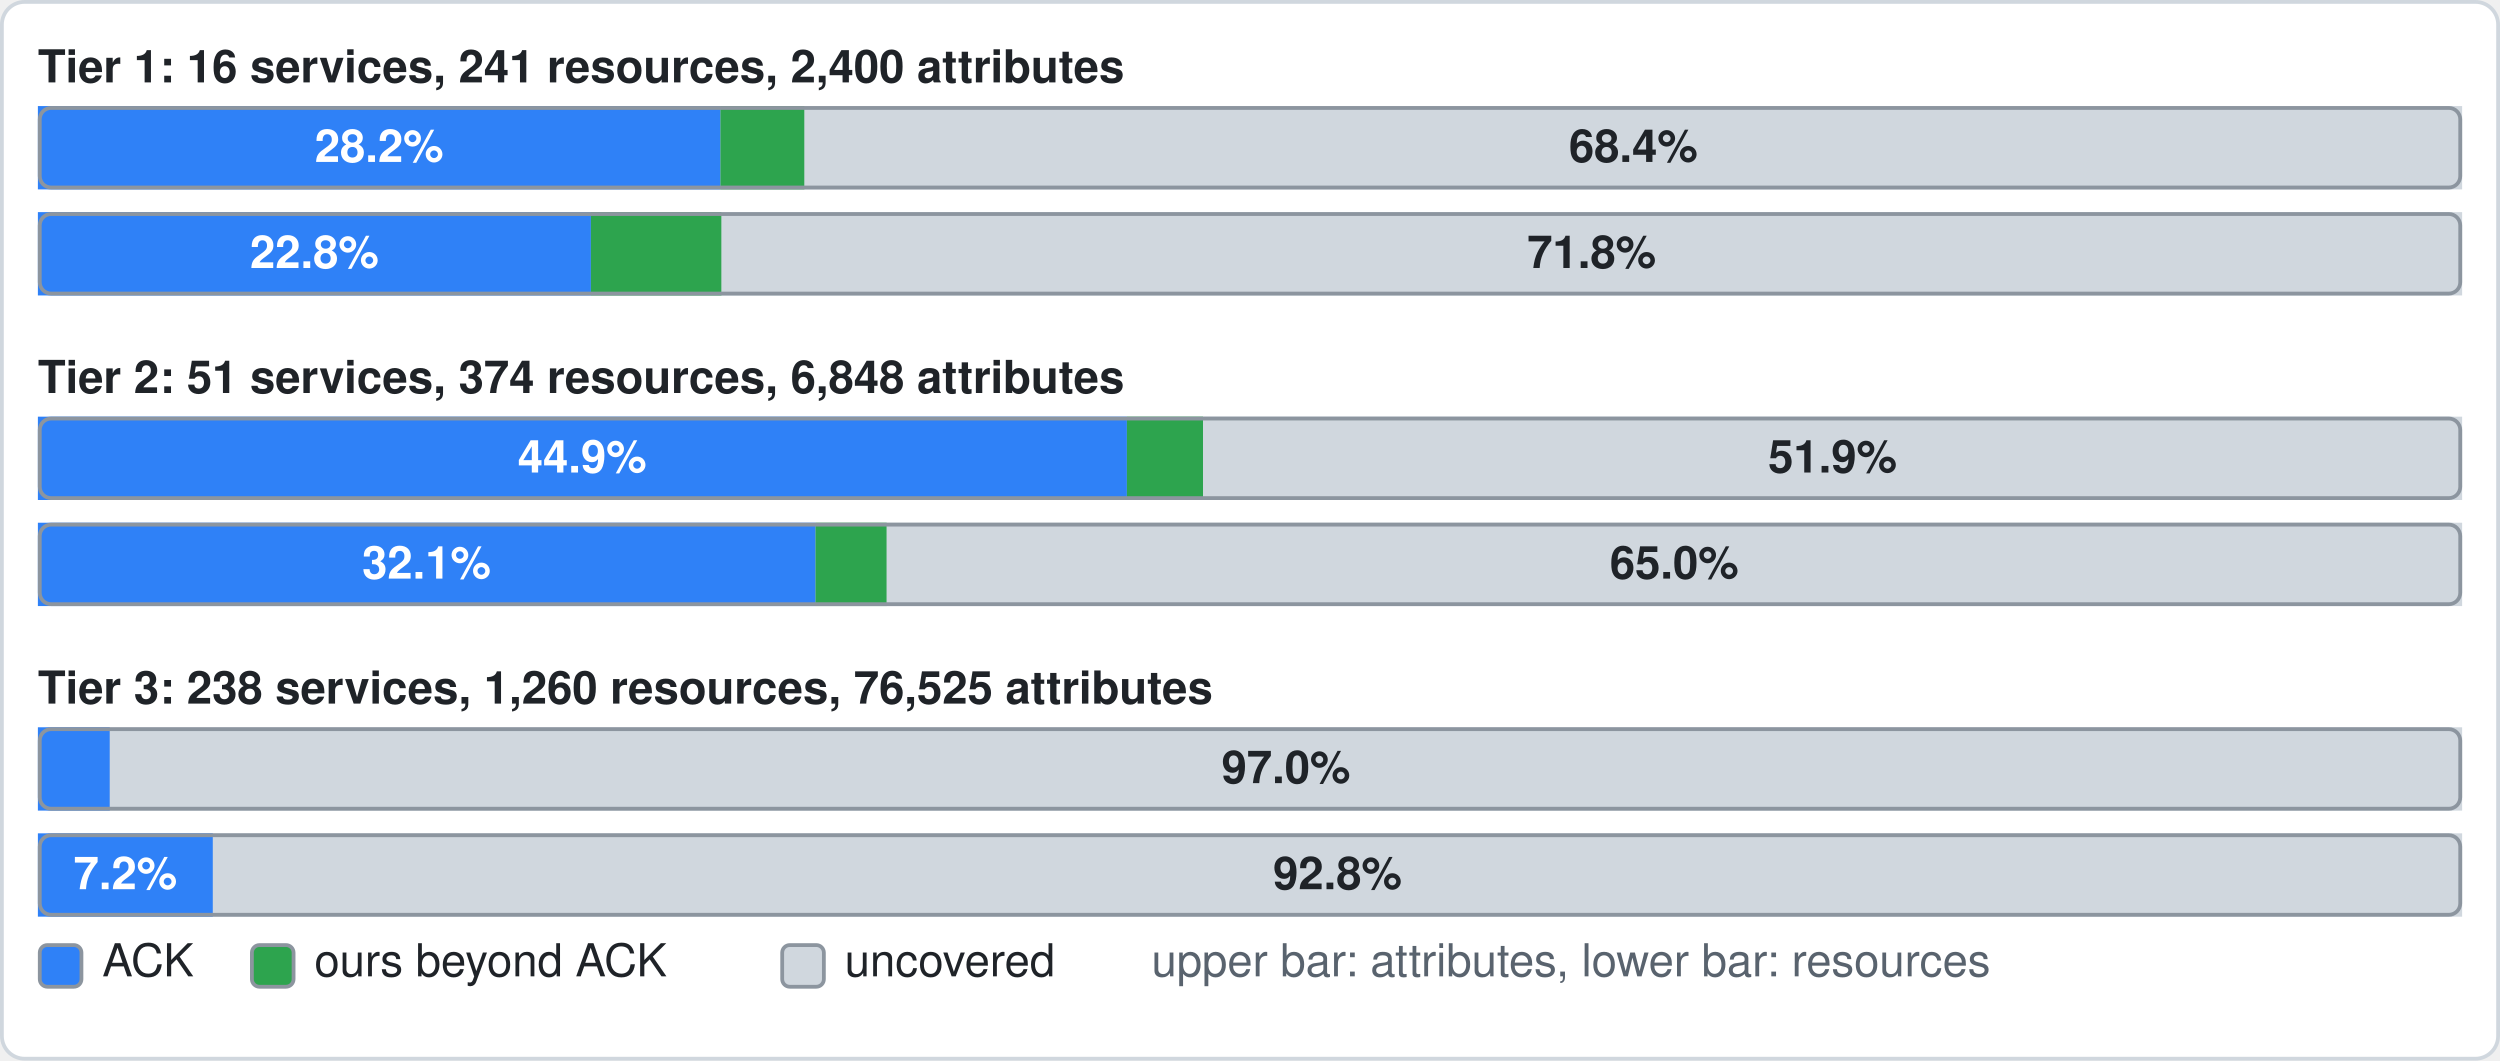
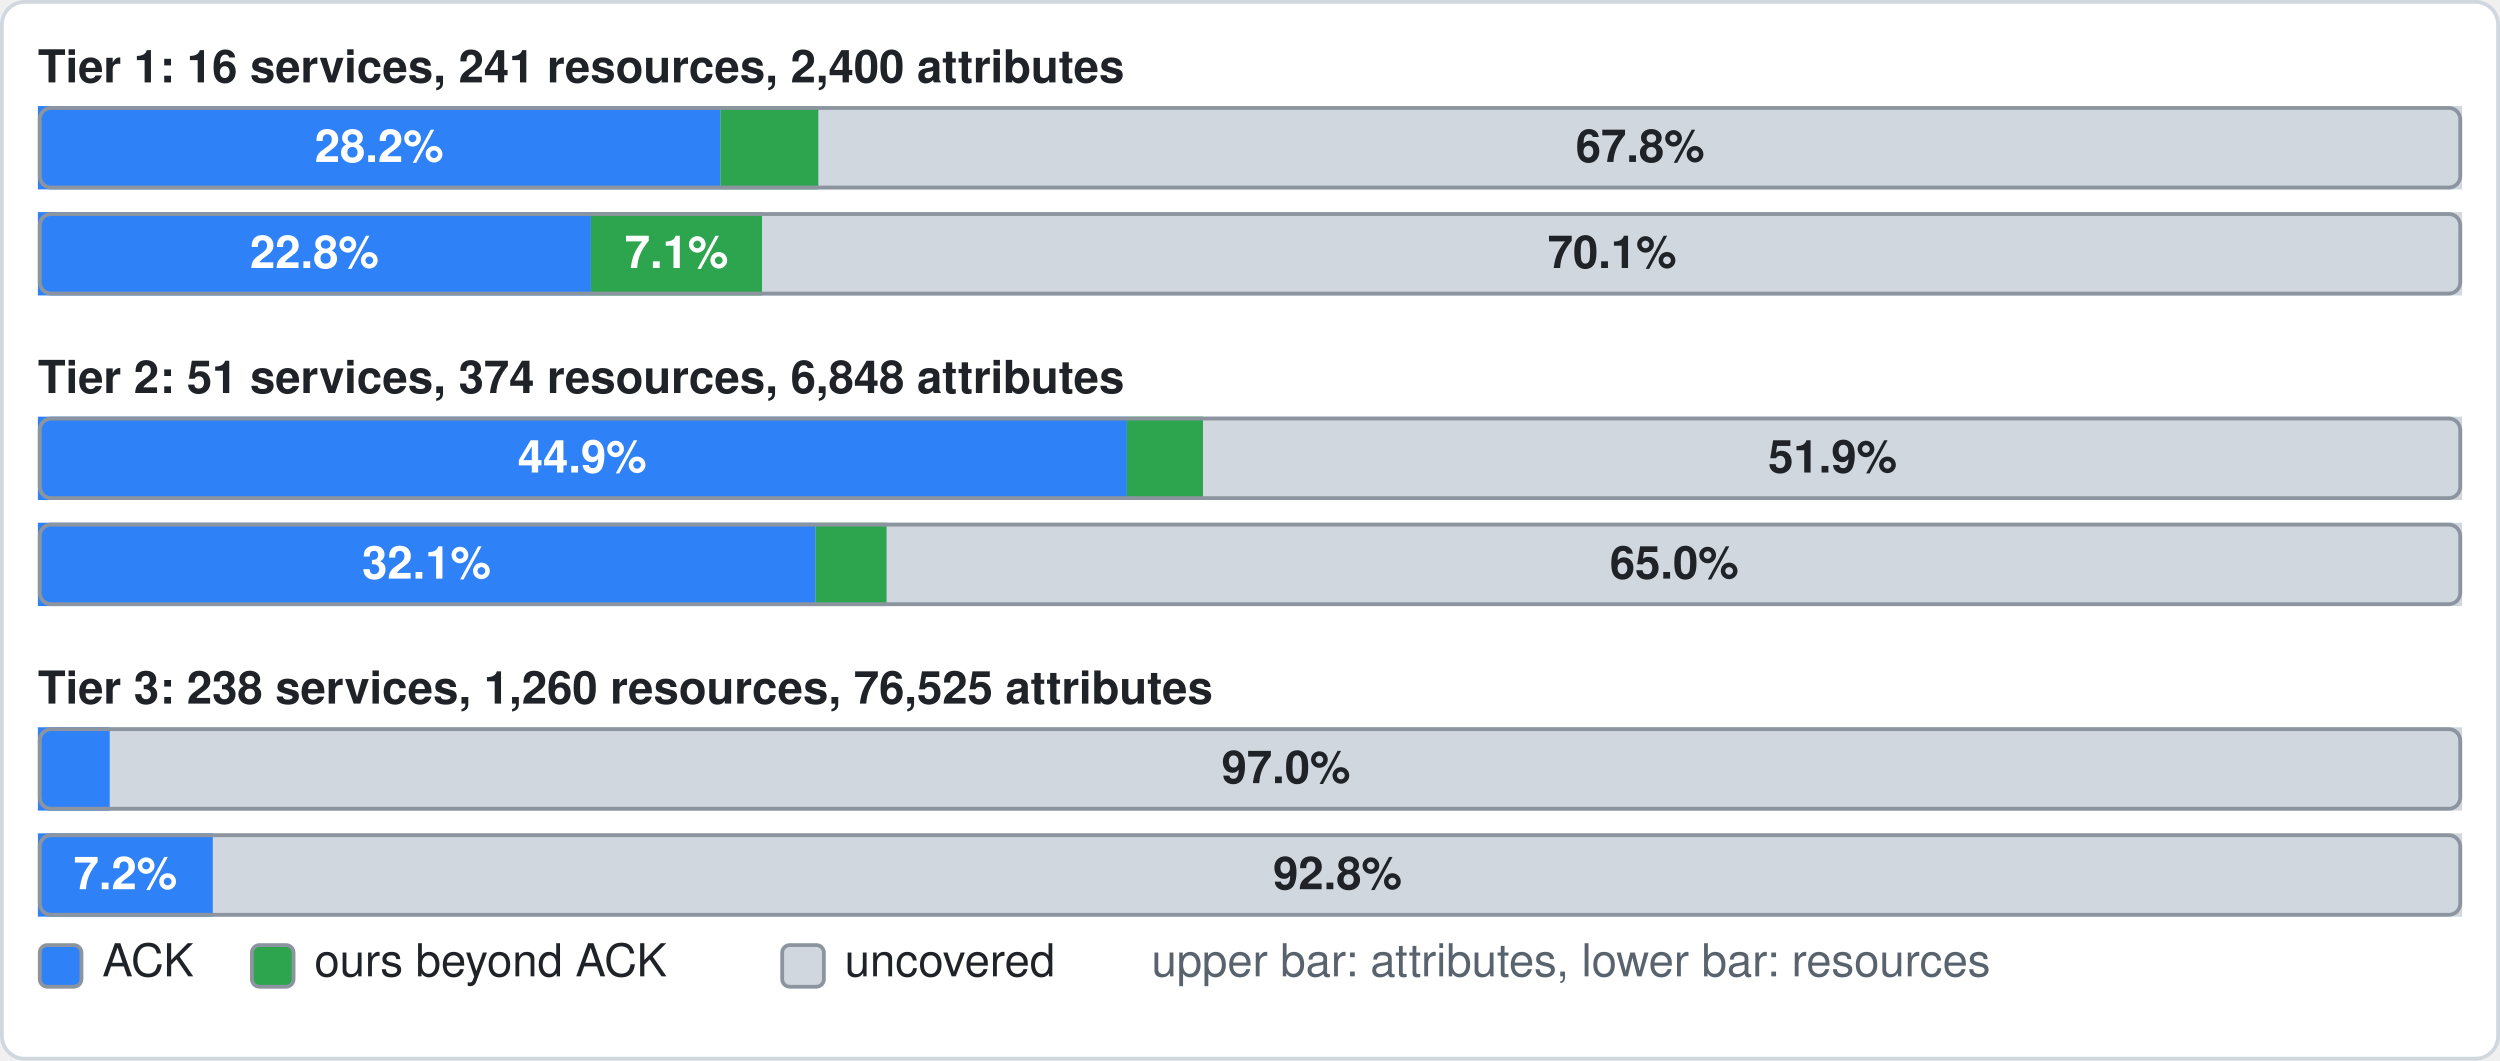
- <svg xmlns="http://www.w3.org/2000/svg" width="660" height="280" viewBox="0 0 660 280" role="img" aria-label="Tier 1: attributes official 28.2%, ours beyond 3.5%, uncovered 68.4%; resources official 22.8%, ours beyond 5.4%, uncovered 71.8%. Tier 2: attributes official 44.9%, ours beyond 3.1%, uncovered 51.9%; resources official 32.1%, ours beyond 2.9%, uncovered 65.0%. Tier 3: attributes official 3.0%, ours beyond 0.0%, uncovered 97.0%; resources official 7.2%, ours beyond 0.0%, uncovered 92.8%">
+ <svg xmlns="http://www.w3.org/2000/svg" width="660" height="280" viewBox="0 0 660 280" role="img" aria-label="Tier 1: attributes official 28.2%, ours beyond 4.0%, uncovered 67.8%; resources official 22.8%, ours beyond 7.1%, uncovered 70.1%. Tier 2: attributes official 44.9%, ours beyond 3.1%, uncovered 51.9%; resources official 32.1%, ours beyond 2.9%, uncovered 65.0%. Tier 3: attributes official 3.0%, ours beyond 0.0%, uncovered 97.0%; resources official 7.2%, ours beyond 0.0%, uncovered 92.8%">
  <rect x="0.5" y="0.5" width="659" height="279" rx="6" fill="#ffffff" stroke="#d0d7de" />
  <text x="10" y="19" font-family="-apple-system,BlinkMacSystemFont,'Segoe UI',Helvetica,Arial,sans-serif" font-size="12" font-weight="600" fill="#1f2328" dominant-baseline="central">Tier 1: 16 services, 241 resources, 2,400 attributes</text>
  <rect x="10" y="28" width="640" height="22" rx="3" fill="#d0d7de" />
  <rect x="10" y="28" width="180.2" height="22" fill="#2f81f7" />
  <text x="100.1" y="40" font-family="-apple-system,BlinkMacSystemFont,'Segoe UI',Helvetica,Arial,sans-serif" font-size="12" font-weight="600" fill="#ffffff" text-anchor="middle" dominant-baseline="central">28.2%</text>
-   <rect x="190.2" y="28" width="22.2" height="22" fill="#2da44e" />
-   <rect x="212.4" y="28" width="437.6" height="22" fill="#d0d7de" />
-   <text x="431.2" y="40" font-family="-apple-system,BlinkMacSystemFont,'Segoe UI',Helvetica,Arial,sans-serif" font-size="12" font-weight="600" fill="#1f2328" text-anchor="middle" dominant-baseline="central">68.4%</text>
+   <rect x="190.2" y="28" width="25.9" height="22" fill="#2da44e" />
+   <rect x="216.1" y="28" width="433.9" height="22" fill="#d0d7de" />
+   <text x="433" y="40" font-family="-apple-system,BlinkMacSystemFont,'Segoe UI',Helvetica,Arial,sans-serif" font-size="12" font-weight="600" fill="#1f2328" text-anchor="middle" dominant-baseline="central">67.8%</text>
  <rect x="10.5" y="28.5" width="639" height="21" rx="3" fill="none" stroke="#8c959f" />
  <rect x="10" y="56" width="640" height="22" rx="3" fill="#d0d7de" />
  <rect x="10" y="56" width="146" height="22" fill="#2f81f7" />
  <text x="83" y="68" font-family="-apple-system,BlinkMacSystemFont,'Segoe UI',Helvetica,Arial,sans-serif" font-size="12" font-weight="600" fill="#ffffff" text-anchor="middle" dominant-baseline="central">22.8%</text>
-   <rect x="156" y="56" width="34.5" height="22" fill="#2da44e" />
-   <rect x="190.5" y="56" width="459.5" height="22" fill="#d0d7de" />
-   <text x="420.2" y="68" font-family="-apple-system,BlinkMacSystemFont,'Segoe UI',Helvetica,Arial,sans-serif" font-size="12" font-weight="600" fill="#1f2328" text-anchor="middle" dominant-baseline="central">71.8%</text>
+   <rect x="156" y="56" width="45.2" height="22" fill="#2da44e" />
+   <text x="178.6" y="68" font-family="-apple-system,BlinkMacSystemFont,'Segoe UI',Helvetica,Arial,sans-serif" font-size="12" font-weight="600" fill="#ffffff" text-anchor="middle" dominant-baseline="central">7.1%</text>
+   <rect x="201.2" y="56" width="448.8" height="22" fill="#d0d7de" />
+   <text x="425.6" y="68" font-family="-apple-system,BlinkMacSystemFont,'Segoe UI',Helvetica,Arial,sans-serif" font-size="12" font-weight="600" fill="#1f2328" text-anchor="middle" dominant-baseline="central">70.1%</text>
  <rect x="10.5" y="56.5" width="639" height="21" rx="3" fill="none" stroke="#8c959f" />
  <text x="10" y="101" font-family="-apple-system,BlinkMacSystemFont,'Segoe UI',Helvetica,Arial,sans-serif" font-size="12" font-weight="600" fill="#1f2328" dominant-baseline="central">Tier 2: 51 services, 374 resources, 6,848 attributes</text>
  <rect x="10" y="110" width="640" height="22" rx="3" fill="#d0d7de" />
  <rect x="10" y="110" width="287.5" height="22" fill="#2f81f7" />
  <text x="153.7" y="122" font-family="-apple-system,BlinkMacSystemFont,'Segoe UI',Helvetica,Arial,sans-serif" font-size="12" font-weight="600" fill="#ffffff" text-anchor="middle" dominant-baseline="central">44.9%</text>
  <rect x="297.5" y="110" width="20.1" height="22" fill="#2da44e" />
  <rect x="317.6" y="110" width="332.4" height="22" fill="#d0d7de" />
  <text x="483.8" y="122" font-family="-apple-system,BlinkMacSystemFont,'Segoe UI',Helvetica,Arial,sans-serif" font-size="12" font-weight="600" fill="#1f2328" text-anchor="middle" dominant-baseline="central">51.9%</text>
  <rect x="10.5" y="110.5" width="639" height="21" rx="3" fill="none" stroke="#8c959f" />
  <rect x="10" y="138" width="640" height="22" rx="3" fill="#d0d7de" />
  <rect x="10" y="138" width="205.3" height="22" fill="#2f81f7" />
  <text x="112.6" y="150" font-family="-apple-system,BlinkMacSystemFont,'Segoe UI',Helvetica,Arial,sans-serif" font-size="12" font-weight="600" fill="#ffffff" text-anchor="middle" dominant-baseline="central">32.1%</text>
  <rect x="215.3" y="138" width="18.8" height="22" fill="#2da44e" />
  <rect x="234.1" y="138" width="415.9" height="22" fill="#d0d7de" />
  <text x="442" y="150" font-family="-apple-system,BlinkMacSystemFont,'Segoe UI',Helvetica,Arial,sans-serif" font-size="12" font-weight="600" fill="#1f2328" text-anchor="middle" dominant-baseline="central">65.0%</text>
  <rect x="10.5" y="138.5" width="639" height="21" rx="3" fill="none" stroke="#8c959f" />
  <text x="10" y="183" font-family="-apple-system,BlinkMacSystemFont,'Segoe UI',Helvetica,Arial,sans-serif" font-size="12" font-weight="600" fill="#1f2328" dominant-baseline="central">Tier 3: 238 services, 1,260 resources, 76,525 attributes</text>
  <rect x="10" y="192" width="640" height="22" rx="3" fill="#d0d7de" />
  <rect x="10" y="192" width="19" height="22" fill="#2f81f7" />
  <rect x="29" y="192" width="621" height="22" fill="#d0d7de" />
  <text x="339.5" y="204" font-family="-apple-system,BlinkMacSystemFont,'Segoe UI',Helvetica,Arial,sans-serif" font-size="12" font-weight="600" fill="#1f2328" text-anchor="middle" dominant-baseline="central">97.0%</text>
  <rect x="10.5" y="192.5" width="639" height="21" rx="3" fill="none" stroke="#8c959f" />
  <rect x="10" y="220" width="640" height="22" rx="3" fill="#d0d7de" />
  <rect x="10" y="220" width="46.2" height="22" fill="#2f81f7" />
  <text x="33.1" y="232" font-family="-apple-system,BlinkMacSystemFont,'Segoe UI',Helvetica,Arial,sans-serif" font-size="12" font-weight="600" fill="#ffffff" text-anchor="middle" dominant-baseline="central">7.2%</text>
  <rect x="56.2" y="220" width="593.8" height="22" fill="#d0d7de" />
  <text x="353.1" y="232" font-family="-apple-system,BlinkMacSystemFont,'Segoe UI',Helvetica,Arial,sans-serif" font-size="12" font-weight="600" fill="#1f2328" text-anchor="middle" dominant-baseline="central">92.8%</text>
  <rect x="10.5" y="220.5" width="639" height="21" rx="3" fill="none" stroke="#8c959f" />
  <rect x="10.5" y="249.5" width="11" height="11" rx="2" fill="#2f81f7" stroke="#8c959f" />
  <text x="27" y="255" font-family="-apple-system,BlinkMacSystemFont,'Segoe UI',Helvetica,Arial,sans-serif" font-size="12" fill="#1f2328" dominant-baseline="central">ACK</text>
  <rect x="66.5" y="249.5" width="11" height="11" rx="2" fill="#2da44e" stroke="#8c959f" />
  <text x="83" y="255" font-family="-apple-system,BlinkMacSystemFont,'Segoe UI',Helvetica,Arial,sans-serif" font-size="12" fill="#1f2328" dominant-baseline="central">ours beyond ACK</text>
  <rect x="206.5" y="249.5" width="11" height="11" rx="2" fill="#d0d7de" stroke="#8c959f" />
  <text x="223" y="255" font-family="-apple-system,BlinkMacSystemFont,'Segoe UI',Helvetica,Arial,sans-serif" font-size="12" fill="#1f2328" dominant-baseline="central">uncovered</text>
  <text x="304" y="255" font-family="-apple-system,BlinkMacSystemFont,'Segoe UI',Helvetica,Arial,sans-serif" font-size="12" fill="#59636e" dominant-baseline="central">upper bar: attributes, lower bar: resources</text>
</svg>
